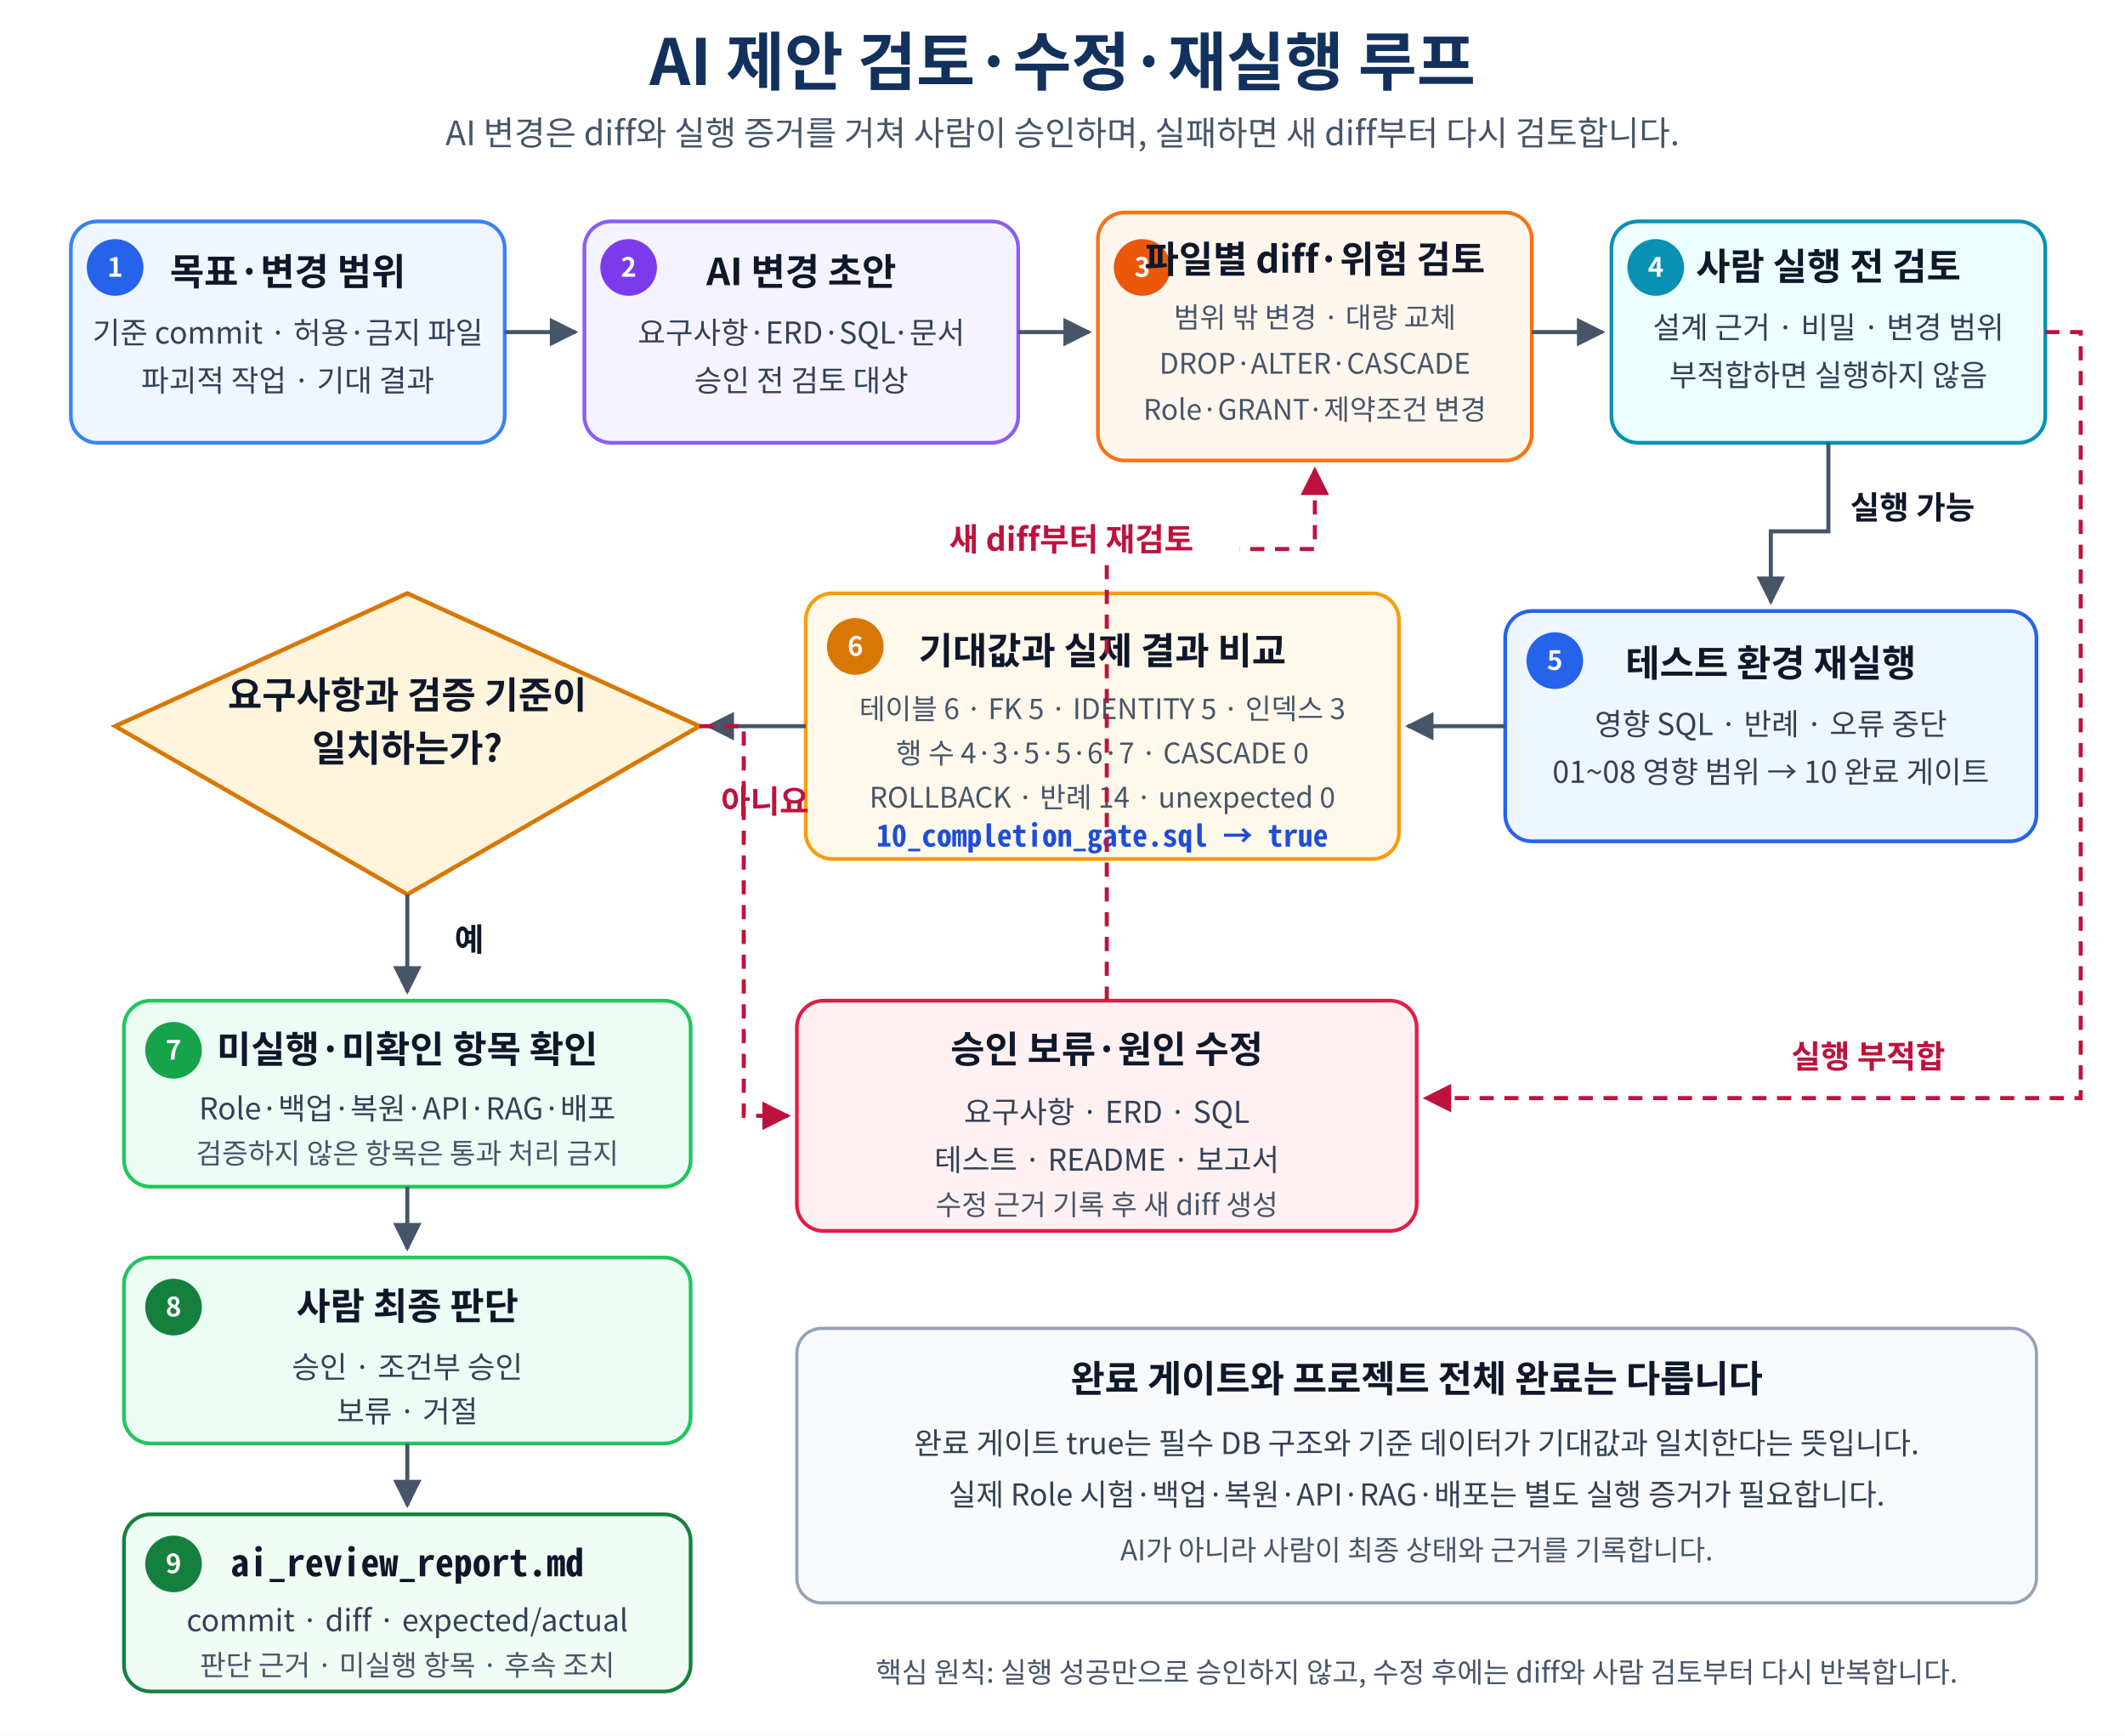
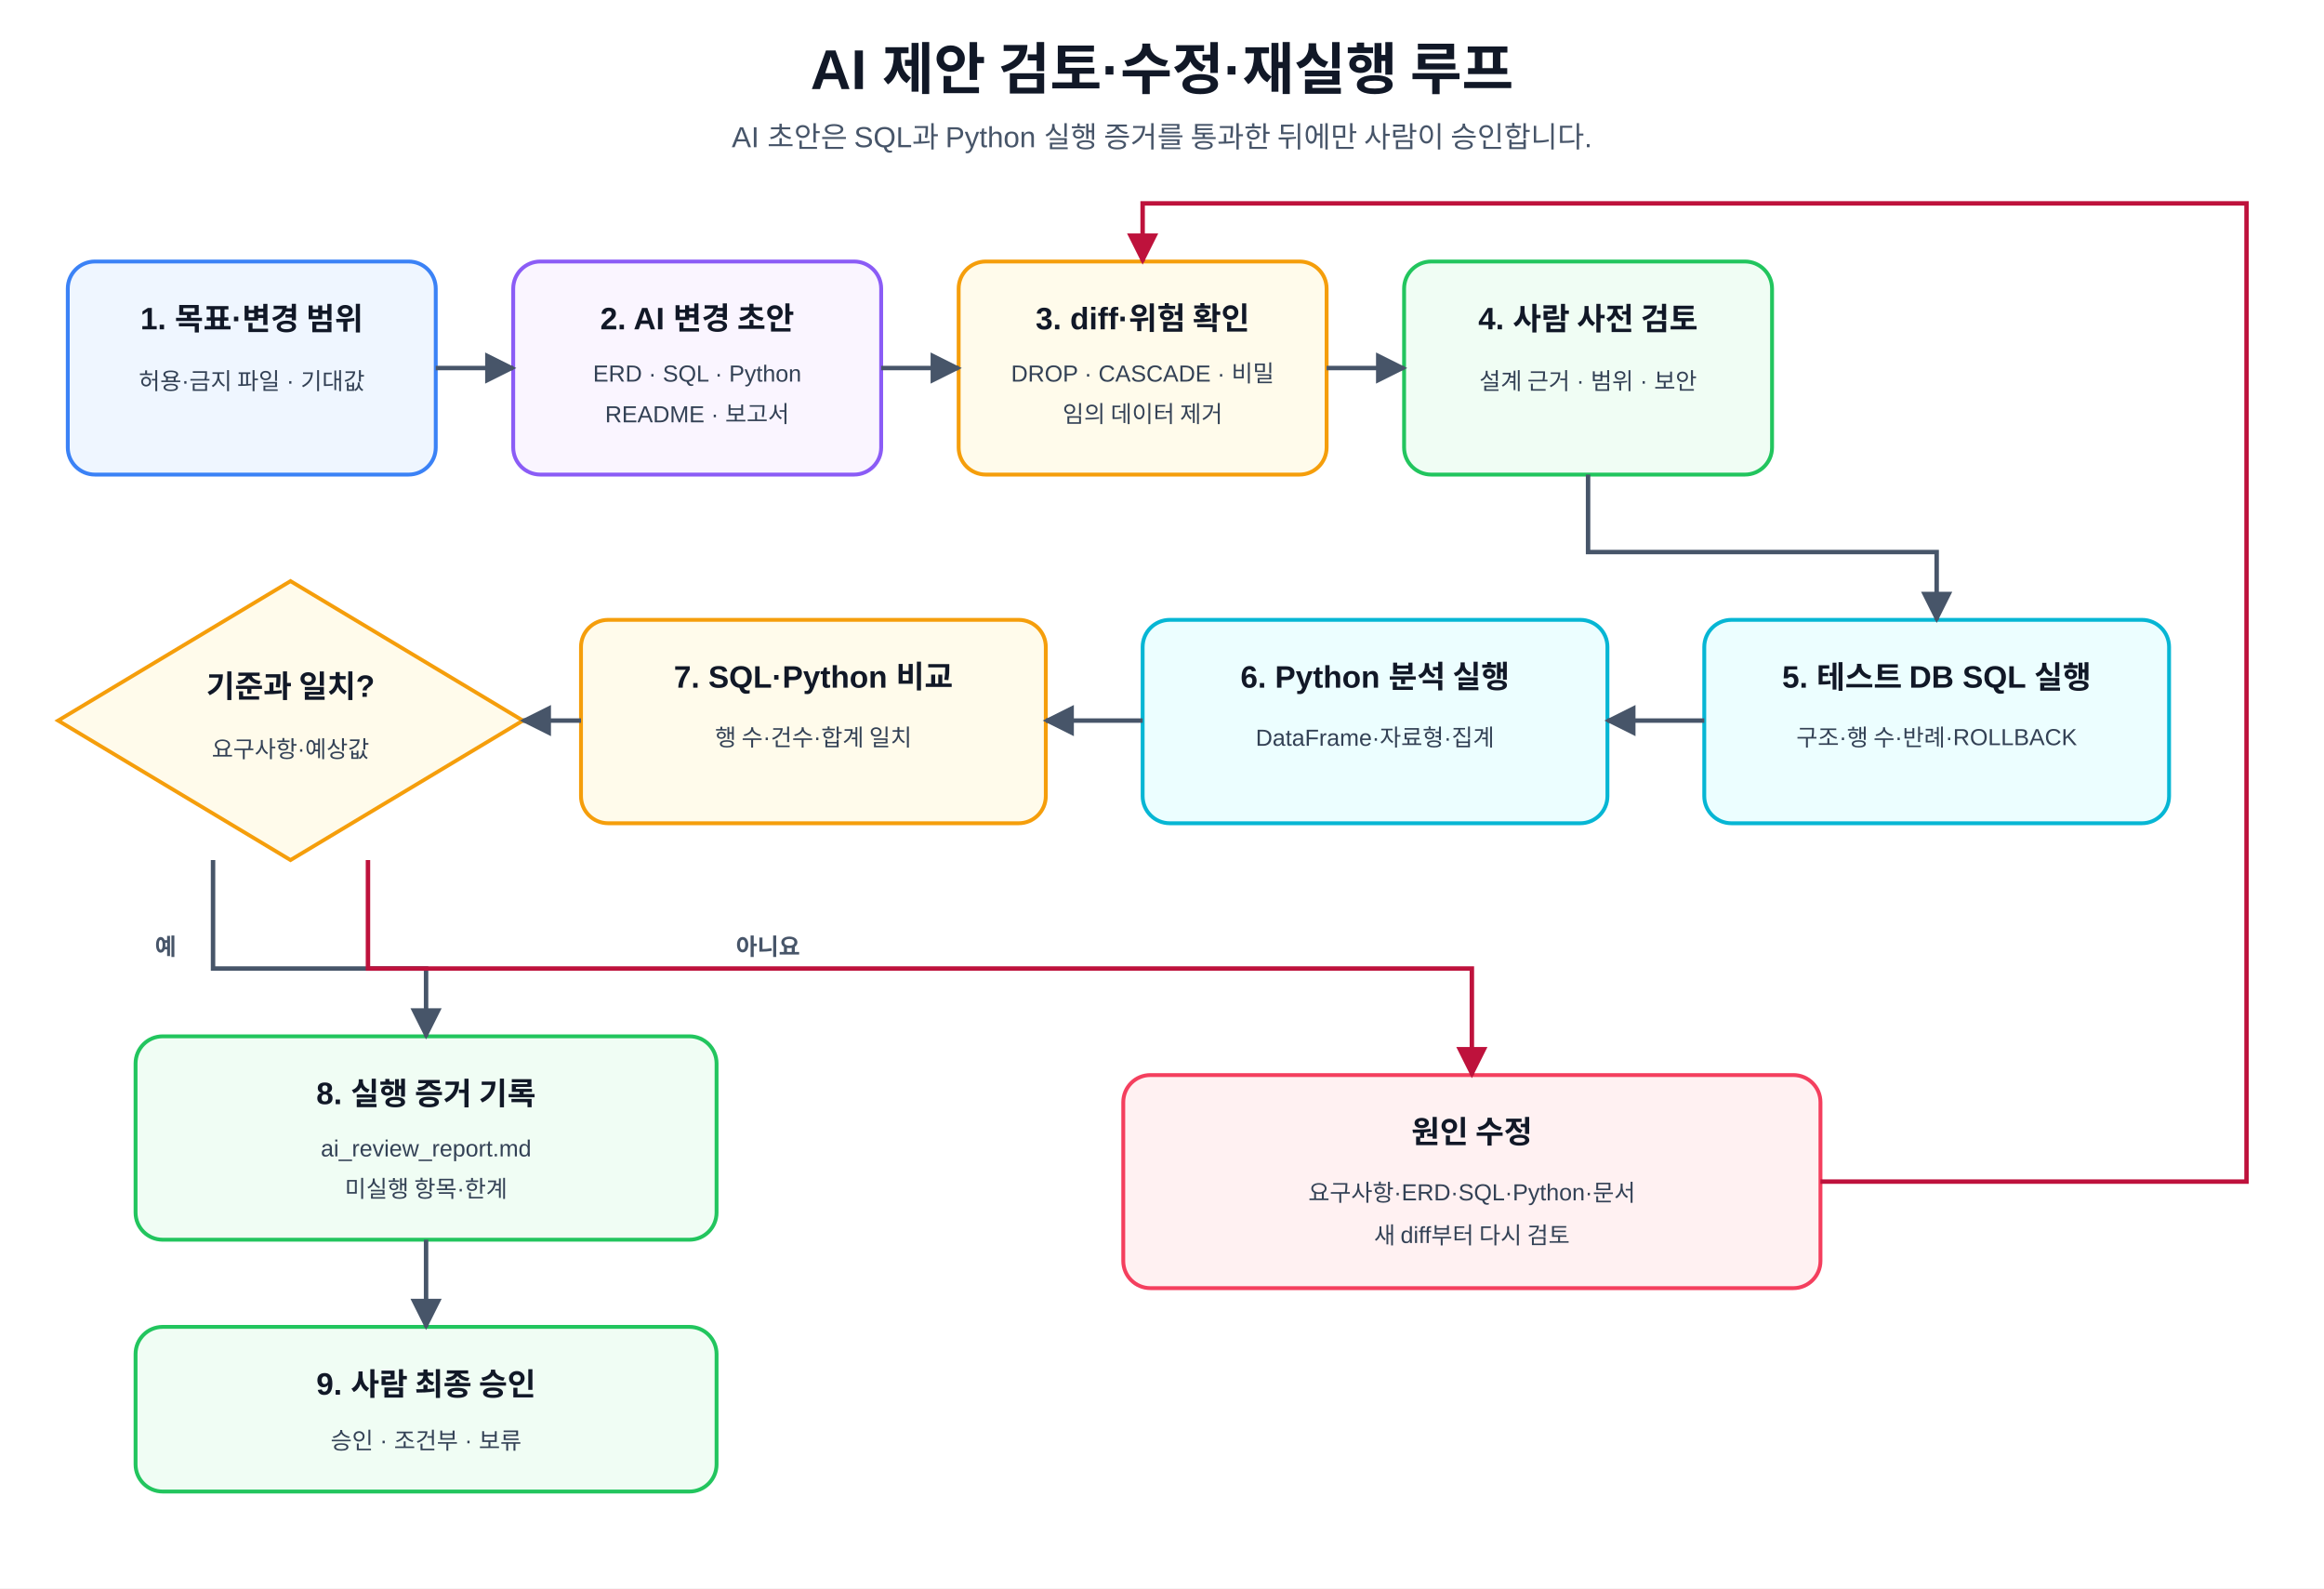
- <svg xmlns="http://www.w3.org/2000/svg" width="100%" height="780" viewBox="0 0 1200 980" role="img" aria-labelledby="title desc" preserveAspectRatio="xMidYMid meet">
+ <svg xmlns="http://www.w3.org/2000/svg" width="100%" viewBox="0 0 1200 820" role="img" aria-labelledby="title desc" preserveAspectRatio="xMidYMid meet">
  <defs>
    <marker id="arrow" viewBox="0 0 10 10" refX="9" refY="5" markerWidth="7" markerHeight="7" orient="auto">
-       <path d="M 0 0 L 10 5 L 0 10 Z" fill="#475569" />
+       <path d="M0 0 L10 5 L0 10 Z" fill="#475569" />
    </marker>
-     <marker id="retry-arrow" viewBox="0 0 10 10" refX="9" refY="5" markerWidth="7" markerHeight="7" orient="auto">
-       <path d="M 0 0 L 10 5 L 0 10 Z" fill="#be123c" />
+     <marker id="retry" viewBox="0 0 10 10" refX="9" refY="5" markerWidth="7" markerHeight="7" orient="auto">
+       <path d="M0 0 L10 5 L0 10 Z" fill="#be123c" />
    </marker>
    <style>
-       text {
-         font-family: "Malgun Gothic", "NanumSquare", "Noto Sans CJK KR", "Apple SD Gothic Neo", "Noto Sans KR", "UnDotum", Arial, sans-serif;
-         fill: #0f172a;
-       }
-       .mono { font-family: Consolas, D2Coding, "Noto Sans Mono CJK KR", Menlo, monospace; }
-       .title { font-size: 36px; font-weight: 800; text-anchor: middle; fill: #12315c; }
-       .subtitle { font-size: 19px; text-anchor: middle; fill: #475569; }
-       .box { stroke-width: 2.1; rx: 15; }
-       .scope { fill: #eff6ff; stroke: #3b82f6; }
-       .ai { fill: #f5f3ff; stroke: #8b5cf6; }
-       .diff { fill: #fff7ed; stroke: #f97316; }
-       .human { fill: #ecfeff; stroke: #0891b2; }
-       .execute { fill: #eef6ff; stroke: #2563eb; }
-       .evidence { fill: #fff8eb; stroke: #f59e0b; }
-       .safe { fill: #ecfdf5; stroke: #22c55e; }
-       .record { fill: #f0fdf4; stroke: #15803d; }
-       .block { fill: #fff1f2; stroke: #e11d48; }
-       .note-box { fill: #f8fafc; stroke: #94a3b8; stroke-width: 1.8; rx: 14; }
-       .decision { fill: #fff4dc; stroke: #d97706; stroke-width: 2.4; }
-       .head { font-size: 21px; font-weight: 800; text-anchor: middle; }
-       .body { font-size: 17px; text-anchor: middle; fill: #334155; }
-       .small { font-size: 16px; text-anchor: middle; fill: #475569; }
-       .code { font-size: 17px; font-weight: 700; text-anchor: middle; fill: #1d4ed8; }
-       .number { font-size: 15px; font-weight: 800; text-anchor: middle; dominant-baseline: middle; fill: #ffffff; }
-       .label { font-size: 18px; font-weight: 800; text-anchor: middle; }
-       .no-label { font-size: 18px; font-weight: 800; text-anchor: middle; fill: #be123c; }
-       .arrow { stroke: #475569; stroke-width: 2.3; fill: none; marker-end: url(#arrow); }
-       .retry { stroke: #be123c; stroke-width: 2.3; fill: none; stroke-dasharray: 8 6; marker-end: url(#retry-arrow); }
-     </style>
+   text{font-family:"Malgun Gothic","Apple SD Gothic Neo","Noto Sans KR",Arial,sans-serif;fill:#111827}.t{font-size:29px;font-weight:800;text-anchor:middle}.s{font-size:15px;text-anchor:middle;fill:#475569}.card{stroke-width:2;rx:14;ry:14}.b{fill:#eff6ff;stroke:#3b82f6}.p{fill:#faf5ff;stroke:#8b5cf6}.y{fill:#fffbeb;stroke:#f59e0b}.c{fill:#ecfeff;stroke:#06b6d4}.g{fill:#f0fdf4;stroke:#22c55e}.r{fill:#fff1f2;stroke:#f43f5e}.head{font-size:16px;font-weight:700;text-anchor:middle}.body{font-size:12px;text-anchor:middle;fill:#334155}.line{stroke:#475569;stroke-width:2.3;fill:none;marker-end:url(#arrow)}.back{stroke:#be123c;stroke-width:2.3;fill:none;marker-end:url(#retry)}.tag{font-size:12px;font-weight:700;fill:#475569}
+   </style>
  </defs>
-   <rect width="1200" height="980" fill="#ffffff" />
-   <text x="600" y="48" class="title">AI 제안 검토·수정·재실행 루프</text>
-   <text x="600" y="82" class="subtitle">AI 변경은 diff와 실행 증거를 거쳐 사람이 승인하며, 실패하면 새 diff부터 다시 검토합니다.</text>
-   <rect x="40" y="125" width="245" height="125" class="box scope" />
-   <circle cx="65" cy="151" r="16" fill="#2563eb" />
-   <text x="65" y="151" class="number">1</text>
-   <text x="162.5" y="161" class="head">목표·변경 범위</text>
-   <text x="162.5" y="194" class="body">기준 commit · 허용·금지 파일</text>
-   <text x="162.5" y="221" class="body">파괴적 작업 · 기대 결과</text>
-   <rect x="330" y="125" width="245" height="125" class="box ai" />
-   <circle cx="355" cy="151" r="16" fill="#7c3aed" />
-   <text x="355" y="151" class="number">2</text>
-   <text x="452.5" y="161" class="head">AI 변경 초안</text>
-   <text x="452.5" y="194" class="body">요구사항·ERD·SQL·문서</text>
-   <text x="452.5" y="221" class="body">승인 전 검토 대상</text>
-   <rect x="620" y="120" width="245" height="140" class="box diff" />
-   <circle cx="645" cy="151" r="16" fill="#ea580c" />
-   <text x="645" y="151" class="number">3</text>
-   <text x="742.5" y="154" class="head">파일별 diff·위험 검토</text>
-   <text x="742.5" y="185" class="small">범위 밖 변경 · 대량 교체</text>
-   <text x="742.5" y="211" class="small">DROP·ALTER·CASCADE</text>
-   <text x="742.5" y="237" class="small">Role·GRANT·제약조건 변경</text>
-   <rect x="910" y="125" width="245" height="125" class="box human" />
-   <circle cx="935" cy="151" r="16" fill="#0891b2" />
-   <text x="935" y="151" class="number">4</text>
-   <text x="1032.5" y="158" class="head">사람 실행 전 검토</text>
-   <text x="1032.5" y="191" class="body">설계 근거 · 비밀 · 변경 범위</text>
-   <text x="1032.5" y="218" class="body">부적합하면 실행하지 않음</text>
-   <path d="M285 187.5 H325" class="arrow" />
-   <path d="M575 187.5 H615" class="arrow" />
-   <path d="M865 187.5 H905" class="arrow" />
-   <rect x="850" y="345" width="300" height="130" class="box execute" />
-   <circle cx="878" cy="373" r="16" fill="#2563eb" />
-   <text x="878" y="373" class="number">5</text>
-   <text x="1000" y="382" class="head">테스트 환경 재실행</text>
-   <text x="1000" y="415" class="body">영향 SQL · 반례 · 오류 중단</text>
-   <text x="1000" y="442" class="body">01~08 영향 범위 → 10 완료 게이트</text>
-   <rect x="455" y="335" width="335" height="150" class="box evidence" />
-   <circle cx="483" cy="365" r="16" fill="#d97706" />
-   <text x="483" y="365" class="number">6</text>
-   <text x="622.5" y="375" class="head">기대값과 실제 결과 비교</text>
-   <text x="622.5" y="406" class="small">테이블 6 · FK 5 · IDENTITY 5 · 인덱스 3</text>
-   <text x="622.5" y="431" class="small">행 수 4·3·5·5·6·7 · CASCADE 0</text>
-   <text x="622.5" y="456" class="small">ROLLBACK · 반례 14 · unexpected 0</text>
-   <text x="622.5" y="478" class="code mono">10_completion_gate.sql → true</text>
-   <path d="M230 335 L395 410 L230 505 L65 410 Z" class="decision" />
-   <text x="230" y="400" class="head">요구사항과 검증 기준이</text>
-   <text x="230" y="430" class="head">일치하는가?</text>
-   <path d="M1032.5 250 V300 H1000 V340" class="arrow" />
-   <text x="1080" y="293" class="label">실행 가능</text>
-   <path d="M850 410 H795" class="arrow" />
-   <path d="M455 410 H400" class="arrow" />
-   <path d="M1155 187.5 H1175 V620 H805" class="retry" />
-   <text x="1055" y="603" class="no-label">실행 부적합</text>
-   <rect x="70" y="565" width="320" height="105" class="box safe" />
-   <circle cx="98" cy="593" r="16" fill="#16a34a" />
-   <text x="98" y="593" class="number">7</text>
-   <text x="230" y="600" class="head">미실행·미확인 항목 확인</text>
-   <text x="230" y="632" class="body">Role·백업·복원·API·RAG·배포</text>
-   <text x="230" y="657" class="small">검증하지 않은 항목은 통과 처리 금지</text>
-   <rect x="70" y="710" width="320" height="105" class="box safe" />
-   <circle cx="98" cy="738" r="16" fill="#15803d" />
-   <text x="98" y="738" class="number">8</text>
-   <text x="230" y="745" class="head">사람 최종 판단</text>
-   <text x="230" y="778" class="body">승인 · 조건부 승인</text>
-   <text x="230" y="803" class="body">보류 · 거절</text>
-   <rect x="70" y="855" width="320" height="100" class="box record" />
-   <circle cx="98" cy="883" r="16" fill="#15803d" />
-   <text x="98" y="883" class="number">9</text>
-   <text x="230" y="890" class="head mono">ai_review_report.md</text>
-   <text x="230" y="921" class="body">commit · diff · expected/actual</text>
-   <text x="230" y="946" class="small">판단 근거 · 미실행 항목 · 후속 조치</text>
-   <path d="M230 505 V560" class="arrow" />
-   <text x="265" y="537" class="label">예</text>
-   <path d="M230 670 V705" class="arrow" />
-   <path d="M230 815 V850" class="arrow" />
-   <rect x="450" y="565" width="350" height="130" class="box block" />
-   <text x="625" y="600" class="head">승인 보류·원인 수정</text>
-   <text x="625" y="634" class="body">요구사항 · ERD · SQL</text>
-   <text x="625" y="661" class="body">테스트 · README · 보고서</text>
-   <text x="625" y="686" class="small">수정 근거 기록 후 새 diff 생성</text>
-   <path d="M395 410 H420 V630 H445" class="retry" />
-   <text x="432" y="459" class="no-label">아니요</text>
-   <path d="M625 565 V310 H742.5 V265" class="retry" />
-   <rect x="510" y="291" width="190" height="28" rx="8" fill="#ffffff" />
-   <text x="605" y="311" class="no-label">새 diff부터 재검토</text>
-   <rect x="450" y="750" width="700" height="155" class="note-box" />
-   <text x="800" y="786" class="head">완료 게이트와 프로젝트 전체 완료는 다릅니다</text>
-   <text x="800" y="821" class="body">완료 게이트 true는 필수 DB 구조와 기준 데이터가 기대값과 일치한다는 뜻입니다.</text>
-   <text x="800" y="850" class="body">실제 Role 시험·백업·복원·API·RAG·배포는 별도 실행 증거가 필요합니다.</text>
-   <text x="800" y="881" class="small">AI가 아니라 사람이 최종 상태와 근거를 기록합니다.</text>
-   <text x="800" y="950" class="small">핵심 원칙: 실행 성공만으로 승인하지 않고, 수정 후에는 diff와 사람 검토부터 다시 반복합니다.</text>
+   <rect width="1200" height="820" fill="#fff" />
+   <text x="600" y="46" class="t">AI 제안 검토·수정·재실행 루프</text>
+   <text x="600" y="76" class="s">AI 초안은 SQL과 Python 실행 증거를 통과한 뒤에만 사람이 승인합니다.</text>
+   <rect x="35" y="135" width="190" height="110" class="card b" />
+   <text x="130" y="170" class="head">1. 목표·변경 범위</text>
+   <text x="130" y="201" class="body">허용·금지 파일 · 기대값</text>
+   <rect x="265" y="135" width="190" height="110" class="card p" />
+   <text x="360" y="170" class="head">2. AI 변경 초안</text>
+   <text x="360" y="197" class="body">ERD · SQL · Python</text>
+   <text x="360" y="218" class="body">README · 보고서</text>
+   <rect x="495" y="135" width="190" height="110" class="card y" />
+   <text x="590" y="170" class="head">3. diff·위험 확인</text>
+   <text x="590" y="197" class="body">DROP · CASCADE · 비밀</text>
+   <text x="590" y="218" class="body">임의 데이터 제거</text>
+   <rect x="725" y="135" width="190" height="110" class="card g" />
+   <text x="820" y="170" class="head">4. 사람 사전 검토</text>
+   <text x="820" y="201" class="body">설계 근거 · 범위 · 보안</text>
+   <path d="M225 190 H265" class="line" />
+   <path d="M455 190 H495" class="line" />
+   <path d="M685 190 H725" class="line" />
+   <rect x="880" y="320" width="240" height="105" class="card c" />
+   <text x="1000" y="355" class="head">5. 테스트 DB SQL 실행</text>
+   <text x="1000" y="385" class="body">구조·행 수·반례·ROLLBACK</text>
+   <rect x="590" y="320" width="240" height="105" class="card c" />
+   <text x="710" y="355" class="head">6. Python 분석 실행</text>
+   <text x="710" y="385" class="body">DataFrame·자료형·집계</text>
+   <rect x="300" y="320" width="240" height="105" class="card y" />
+   <text x="420" y="355" class="head">7. SQL·Python 비교</text>
+   <text x="420" y="385" class="body">행 수·건수·합계 일치</text>
+   <path d="M820 245 V285 H1000 V320" class="line" />
+   <path d="M880 372 H830" class="line" />
+   <path d="M590 372 H540" class="line" />
+   <polygon points="150,300 270,372 150,444 30,372" class="card y" />
+   <text x="150" y="360" class="head">기준과 일치?</text>
+   <text x="150" y="391" class="body">요구사항·예상값</text>
+   <path d="M300 372 H270" class="line" />
+   <rect x="70" y="535" width="300" height="105" class="card g" />
+   <text x="220" y="570" class="head">8. 실행 증거 기록</text>
+   <text x="220" y="597" class="body">ai_review_report.md</text>
+   <text x="220" y="618" class="body">미실행 항목·한계</text>
+   <rect x="70" y="685" width="300" height="85" class="card g" />
+   <text x="220" y="720" class="head">9. 사람 최종 승인</text>
+   <text x="220" y="748" class="body">승인 · 조건부 · 보류</text>
+   <path d="M110 444 V500 H220 V535" class="line" />
+   <text x="80" y="493" class="tag">예</text>
+   <path d="M220 640 V685" class="line" />
+   <rect x="580" y="555" width="360" height="110" class="card r" />
+   <text x="760" y="590" class="head">원인 수정</text>
+   <text x="760" y="620" class="body">요구사항·ERD·SQL·Python·문서</text>
+   <text x="760" y="642" class="body">새 diff부터 다시 검토</text>
+   <path d="M190 444 V500 H760 V555" class="back" />
+   <text x="380" y="493" class="tag">아니요</text>
+   <path d="M940 610 H1160 V105 H590 V135" class="back" />
</svg>
